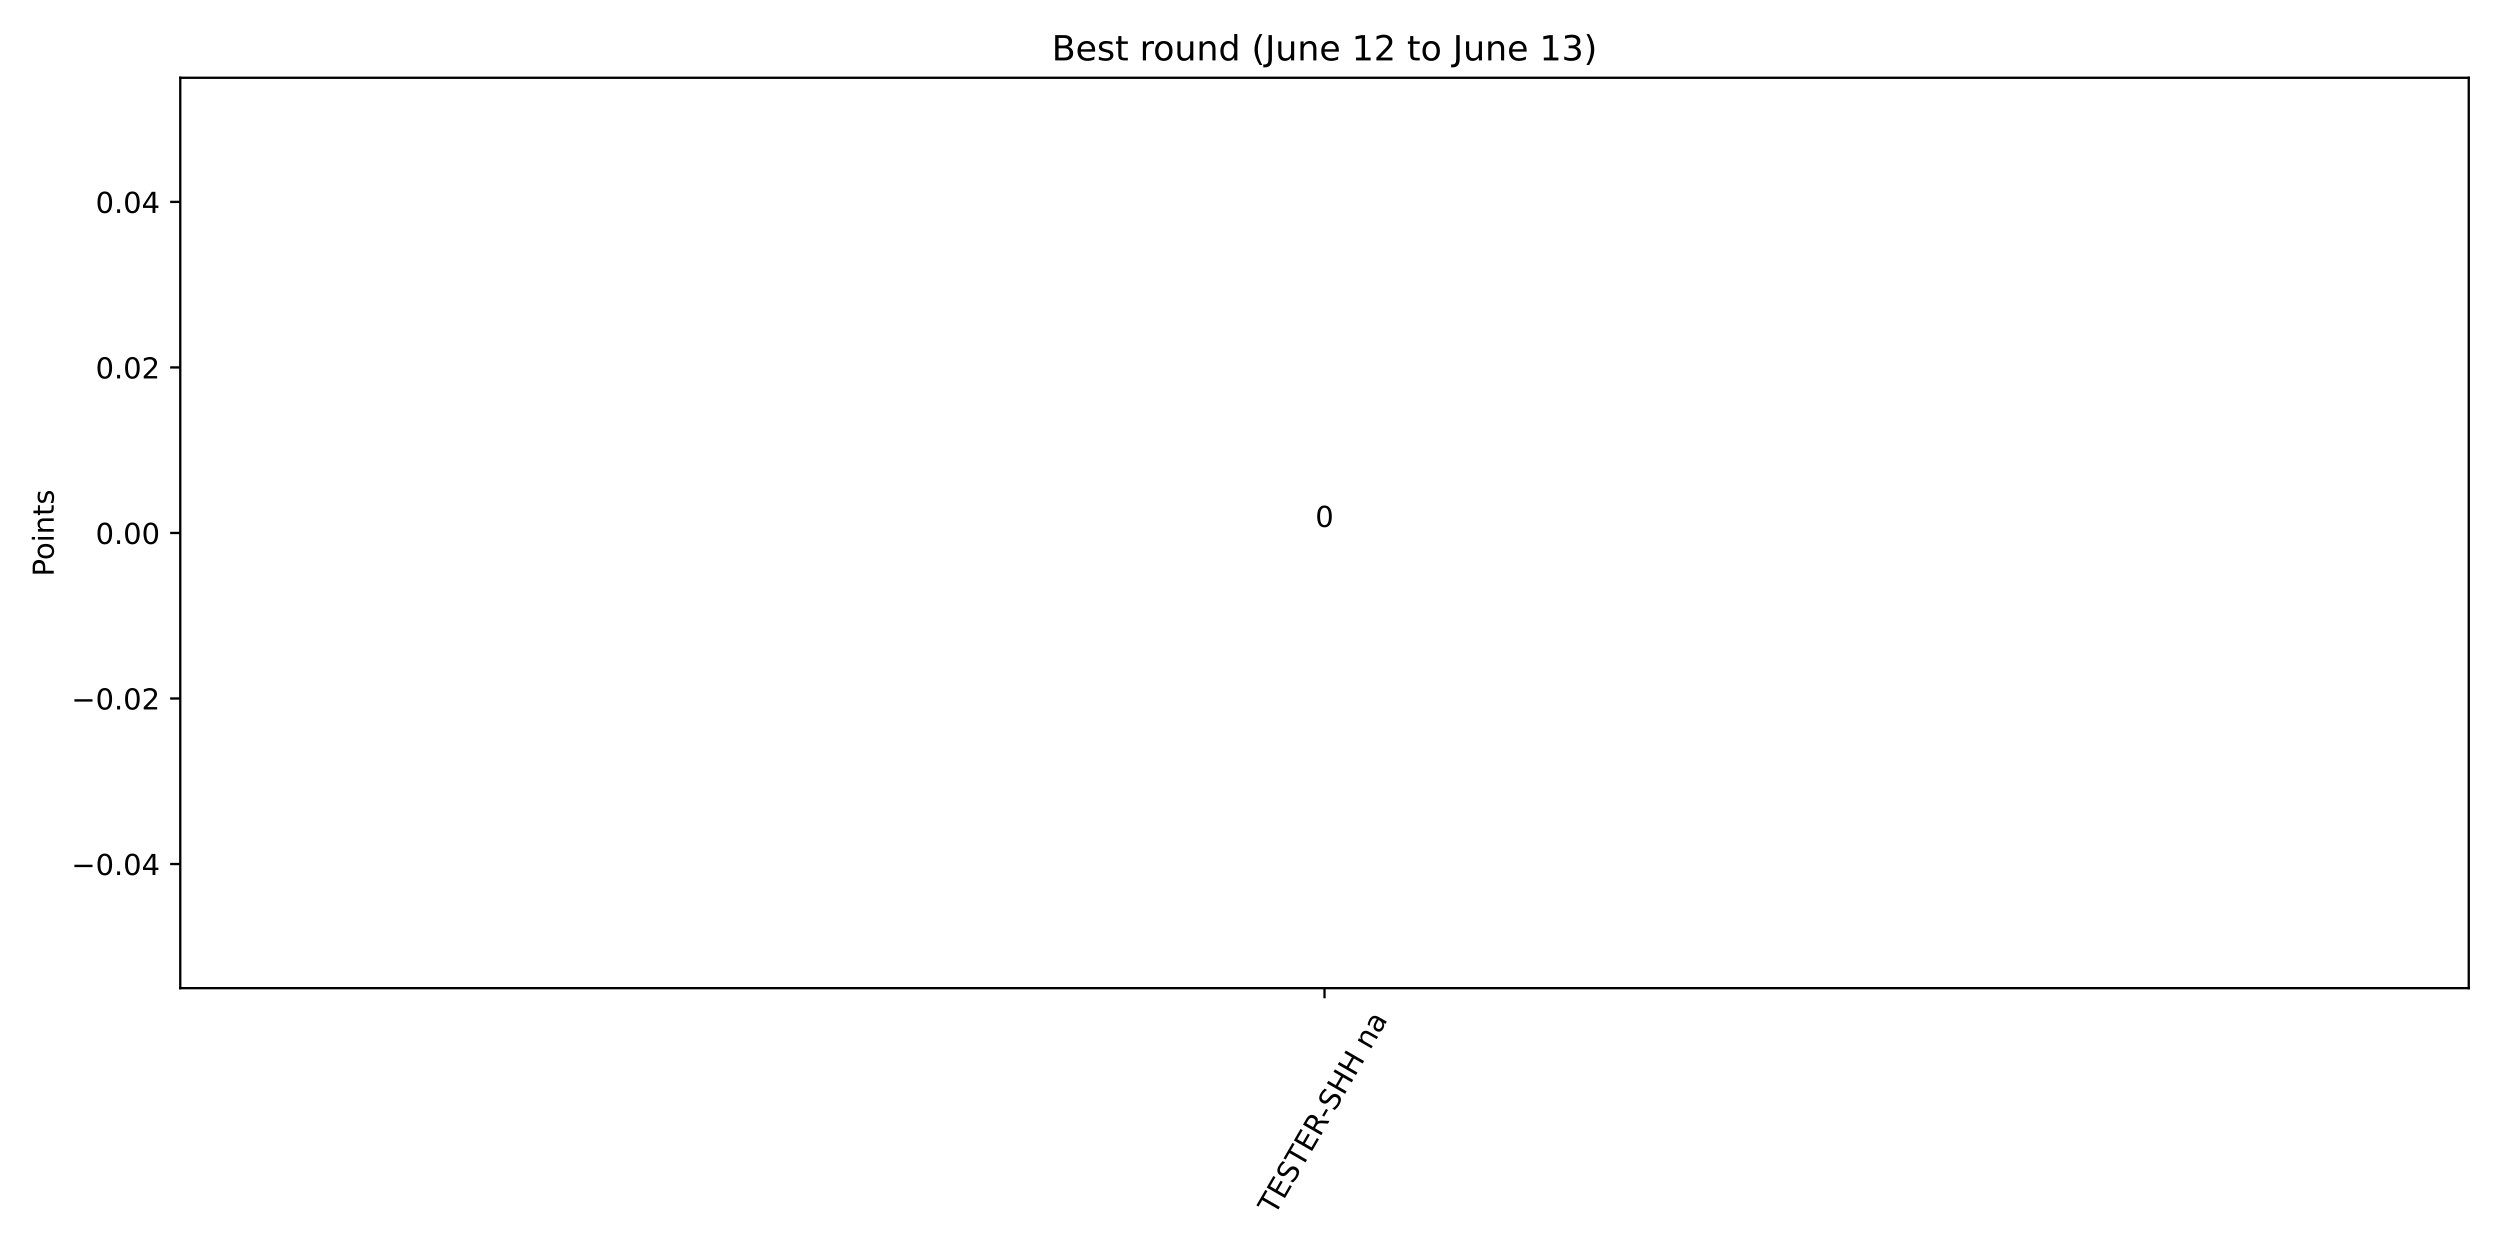
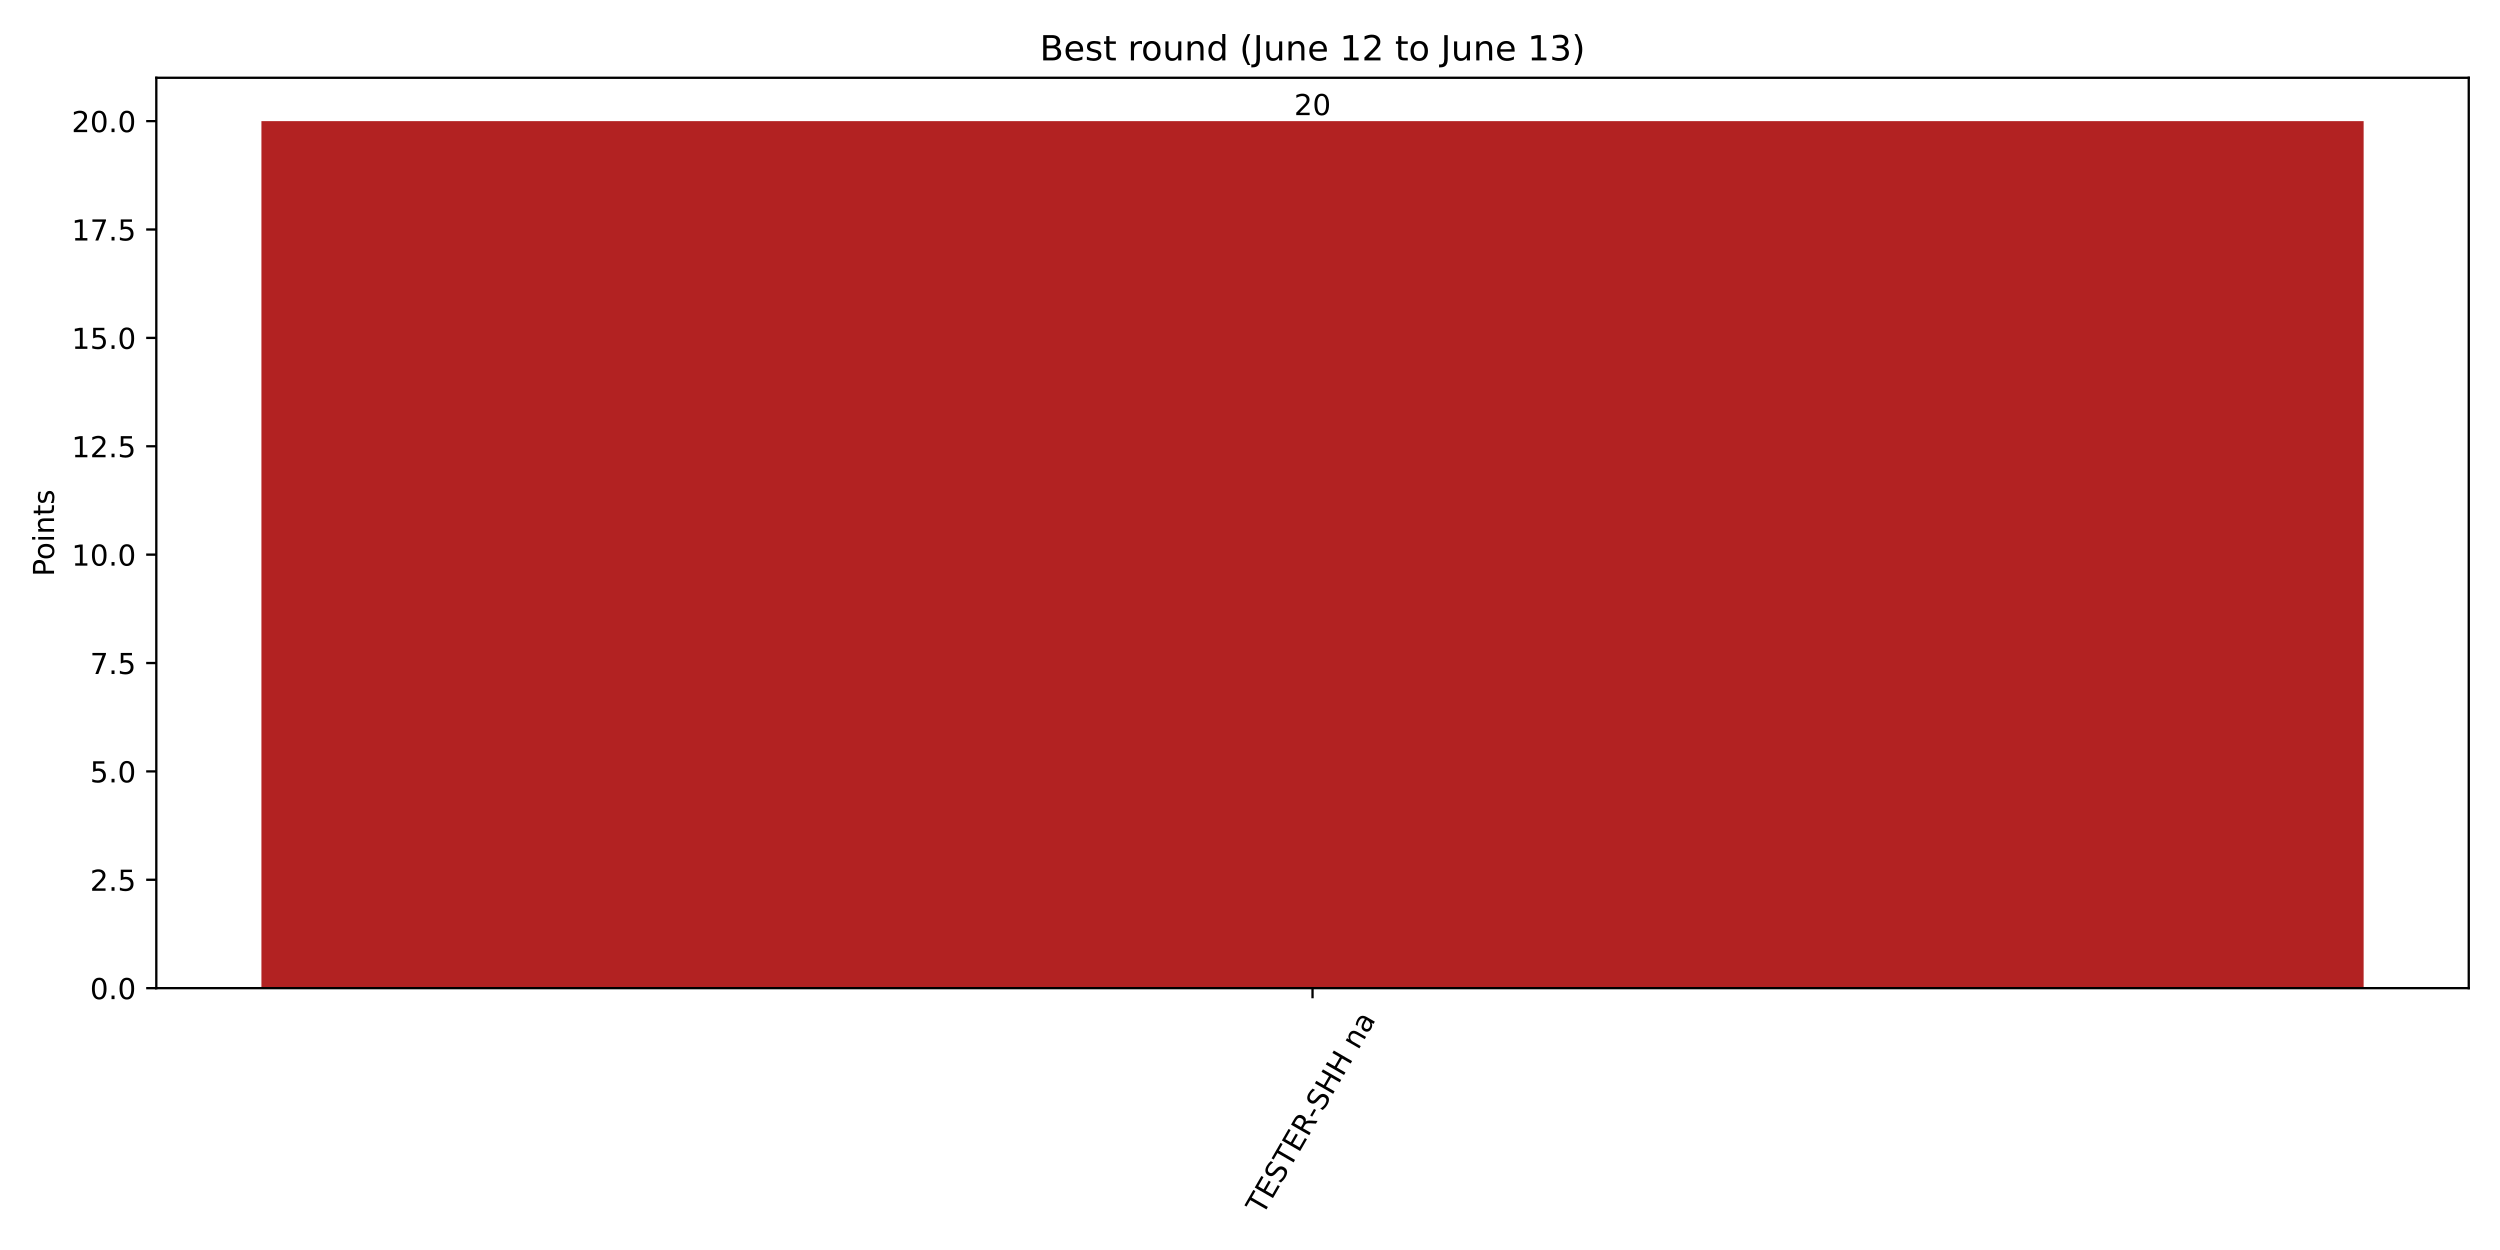
<svg xmlns="http://www.w3.org/2000/svg" xmlns:xlink="http://www.w3.org/1999/xlink" width="864pt" height="432pt" viewBox="0 0 864 432" version="1.1">
  <defs>
    <style type="text/css">*{stroke-linejoin: round; stroke-linecap: butt}</style>
  </defs>
  <g id="figure_1">
    <g id="patch_1">
      <path d="M 0 432  L 864 432  L 864 0  L 0 0  z " style="fill: #ffffff" />
    </g>
    <g id="axes_1">
      <g id="patch_2">
-         <path d="M 62.3 341.506  L 853.2 341.506  L 853.2 26.88  L 62.3 26.88  z " style="fill: #ffffff" />
+         <path d="M 54.02 341.506  L 853.2 341.506  L 853.2 26.88  L 54.02 26.88  z " style="fill: #ffffff" />
      </g>
      <g id="patch_3">
-         <path d="M 98.25 184.193  L 817.25 184.193  L 817.25 184.193  L 98.25 184.193  z " clip-path="url(#p512832b4fb)" style="fill: #b22222" />
+         <path d="M 90.346 341.506  L 816.874 341.506  L 816.874 41.862  L 90.346 41.862  z " clip-path="url(#p490dd5b508)" style="fill: #b22222" />
      </g>
      <g id="matplotlib.axis_1">
        <g id="xtick_1">
          <g id="line2d_1">
            <defs>
-               <path id="m9decd31176" d="M 0 0  L 0 3.5  " style="stroke: #000000; stroke-width: 0.8" />
+               <path id="md02e70cea1" d="M 0 0  L 0 3.5  " style="stroke: #000000; stroke-width: 0.8" />
            </defs>
            <g>
-               <use xlink:href="#m9decd31176" x="457.75" y="341.506" style="stroke: #000000; stroke-width: 0.8" />
+               <use xlink:href="#md02e70cea1" x="453.61" y="341.506" style="stroke: #000000; stroke-width: 0.8" />
            </g>
          </g>
          <g id="text_1">
-             <g transform="translate(440.542 420.1936) rotate(-60) scale(0.1 -0.1)">
+             <g transform="translate(436.402 420.1936) rotate(-60) scale(0.1 -0.1)">
              <defs>
                <path id="DejaVuSans-54" d="M -19 4666  L 3928 4666  L 3928 4134  L 2272 4134  L 2272 0  L 1638 0  L 1638 4134  L -19 4134  L -19 4666  z " transform="scale(0.015625)" />
                <path id="DejaVuSans-45" d="M 628 4666  L 3578 4666  L 3578 4134  L 1259 4134  L 1259 2753  L 3481 2753  L 3481 2222  L 1259 2222  L 1259 531  L 3634 531  L 3634 0  L 628 0  L 628 4666  z " transform="scale(0.015625)" />
                <path id="DejaVuSans-53" d="M 3425 4513  L 3425 3897  Q 3066 4069 2747 4153  Q 2428 4238 2131 4238  Q 1616 4238 1336 4038  Q 1056 3838 1056 3469  Q 1056 3159 1242 3001  Q 1428 2844 1947 2747  L 2328 2669  Q 3034 2534 3370 2195  Q 3706 1856 3706 1288  Q 3706 609 3251 259  Q 2797 -91 1919 -91  Q 1588 -91 1214 -16  Q 841 59 441 206  L 441 856  Q 825 641 1194 531  Q 1563 422 1919 422  Q 2459 422 2753 634  Q 3047 847 3047 1241  Q 3047 1584 2836 1778  Q 2625 1972 2144 2069  L 1759 2144  Q 1053 2284 737 2584  Q 422 2884 422 3419  Q 422 4038 858 4394  Q 1294 4750 2059 4750  Q 2388 4750 2728 4690  Q 3069 4631 3425 4513  z " transform="scale(0.015625)" />
                <path id="DejaVuSans-52" d="M 2841 2188  Q 3044 2119 3236 1894  Q 3428 1669 3622 1275  L 4263 0  L 3584 0  L 2988 1197  Q 2756 1666 2539 1819  Q 2322 1972 1947 1972  L 1259 1972  L 1259 0  L 628 0  L 628 4666  L 2053 4666  Q 2853 4666 3247 4331  Q 3641 3997 3641 3322  Q 3641 2881 3436 2590  Q 3231 2300 2841 2188  z M 1259 4147  L 1259 2491  L 2053 2491  Q 2509 2491 2742 2702  Q 2975 2913 2975 3322  Q 2975 3731 2742 3939  Q 2509 4147 2053 4147  L 1259 4147  z " transform="scale(0.015625)" />
                <path id="DejaVuSans-2d" d="M 313 2009  L 1997 2009  L 1997 1497  L 313 1497  L 313 2009  z " transform="scale(0.015625)" />
                <path id="DejaVuSans-48" d="M 628 4666  L 1259 4666  L 1259 2753  L 3553 2753  L 3553 4666  L 4184 4666  L 4184 0  L 3553 0  L 3553 2222  L 1259 2222  L 1259 0  L 628 0  L 628 4666  z " transform="scale(0.015625)" />
                <path id="DejaVuSans-20" transform="scale(0.015625)" />
                <path id="DejaVuSans-6e" d="M 3513 2113  L 3513 0  L 2938 0  L 2938 2094  Q 2938 2591 2744 2837  Q 2550 3084 2163 3084  Q 1697 3084 1428 2787  Q 1159 2491 1159 1978  L 1159 0  L 581 0  L 581 3500  L 1159 3500  L 1159 2956  Q 1366 3272 1645 3428  Q 1925 3584 2291 3584  Q 2894 3584 3203 3211  Q 3513 2838 3513 2113  z " transform="scale(0.015625)" />
                <path id="DejaVuSans-61" d="M 2194 1759  Q 1497 1759 1228 1600  Q 959 1441 959 1056  Q 959 750 1161 570  Q 1363 391 1709 391  Q 2188 391 2477 730  Q 2766 1069 2766 1631  L 2766 1759  L 2194 1759  z M 3341 1997  L 3341 0  L 2766 0  L 2766 531  Q 2569 213 2275 61  Q 1981 -91 1556 -91  Q 1019 -91 701 211  Q 384 513 384 1019  Q 384 1609 779 1909  Q 1175 2209 1959 2209  L 2766 2209  L 2766 2266  Q 2766 2663 2505 2880  Q 2244 3097 1772 3097  Q 1472 3097 1187 3025  Q 903 2953 641 2809  L 641 3341  Q 956 3463 1253 3523  Q 1550 3584 1831 3584  Q 2591 3584 2966 3190  Q 3341 2797 3341 1997  z " transform="scale(0.015625)" />
              </defs>
              <use xlink:href="#DejaVuSans-54" />
              <use xlink:href="#DejaVuSans-45" x="61.084" />
              <use xlink:href="#DejaVuSans-53" x="124.268" />
              <use xlink:href="#DejaVuSans-54" x="187.744" />
              <use xlink:href="#DejaVuSans-45" x="248.828" />
              <use xlink:href="#DejaVuSans-52" x="312.012" />
              <use xlink:href="#DejaVuSans-2d" x="377.494" />
              <use xlink:href="#DejaVuSans-53" x="413.578" />
              <use xlink:href="#DejaVuSans-48" x="477.055" />
              <use xlink:href="#DejaVuSans-48" x="552.25" />
              <use xlink:href="#DejaVuSans-20" x="627.445" />
              <use xlink:href="#DejaVuSans-6e" x="659.232" />
              <use xlink:href="#DejaVuSans-61" x="722.611" />
            </g>
          </g>
        </g>
      </g>
      <g id="matplotlib.axis_2">
        <g id="ytick_1">
          <g id="line2d_2">
            <defs>
-               <path id="m764526e8a8" d="M 0 0  L -3.5 0  " style="stroke: #000000; stroke-width: 0.8" />
+               <path id="m5544e2bdcb" d="M 0 0  L -3.5 0  " style="stroke: #000000; stroke-width: 0.8" />
            </defs>
            <g>
-               <use xlink:href="#m764526e8a8" x="62.3" y="298.603" style="stroke: #000000; stroke-width: 0.8" />
+               <use xlink:href="#m5544e2bdcb" x="54.02" y="341.506" style="stroke: #000000; stroke-width: 0.8" />
            </g>
          </g>
          <g id="text_2">
-             <g transform="translate(24.65469 302.4018) scale(0.1 -0.1)">
-               <defs>
-                 <path id="DejaVuSans-2212" d="M 678 2272  L 4684 2272  L 4684 1741  L 678 1741  L 678 2272  z " transform="scale(0.015625)" />
+             <g transform="translate(31.11688 345.3053) scale(0.1 -0.1)">
+               <defs>
                <path id="DejaVuSans-30" d="M 2034 4250  Q 1547 4250 1301 3770  Q 1056 3291 1056 2328  Q 1056 1369 1301 889  Q 1547 409 2034 409  Q 2525 409 2770 889  Q 3016 1369 3016 2328  Q 3016 3291 2770 3770  Q 2525 4250 2034 4250  z M 2034 4750  Q 2819 4750 3233 4129  Q 3647 3509 3647 2328  Q 3647 1150 3233 529  Q 2819 -91 2034 -91  Q 1250 -91 836 529  Q 422 1150 422 2328  Q 422 3509 836 4129  Q 1250 4750 2034 4750  z " transform="scale(0.015625)" />
                <path id="DejaVuSans-2e" d="M 684 794  L 1344 794  L 1344 0  L 684 0  L 684 794  z " transform="scale(0.015625)" />
-                 <path id="DejaVuSans-34" d="M 2419 4116  L 825 1625  L 2419 1625  L 2419 4116  z M 2253 4666  L 3047 4666  L 3047 1625  L 3713 1625  L 3713 1100  L 3047 1100  L 3047 0  L 2419 0  L 2419 1100  L 313 1100  L 313 1709  L 2253 4666  z " transform="scale(0.015625)" />
-               </defs>
-               <use xlink:href="#DejaVuSans-2212" />
-               <use xlink:href="#DejaVuSans-30" x="83.789" />
-               <use xlink:href="#DejaVuSans-2e" x="147.412" />
-               <use xlink:href="#DejaVuSans-30" x="179.199" />
-               <use xlink:href="#DejaVuSans-34" x="242.822" />
+               </defs>
+               <use xlink:href="#DejaVuSans-30" />
+               <use xlink:href="#DejaVuSans-2e" x="63.623" />
+               <use xlink:href="#DejaVuSans-30" x="95.41" />
            </g>
          </g>
        </g>
        <g id="ytick_2">
          <g id="line2d_3">
            <g>
-               <use xlink:href="#m764526e8a8" x="62.3" y="241.398" style="stroke: #000000; stroke-width: 0.8" />
+               <use xlink:href="#m5544e2bdcb" x="54.02" y="304.051" style="stroke: #000000; stroke-width: 0.8" />
            </g>
          </g>
          <g id="text_3">
-             <g transform="translate(24.65469 245.197) scale(0.1 -0.1)">
+             <g transform="translate(31.11688 307.8498) scale(0.1 -0.1)">
              <defs>
                <path id="DejaVuSans-32" d="M 1228 531  L 3431 531  L 3431 0  L 469 0  L 469 531  Q 828 903 1448 1529  Q 2069 2156 2228 2338  Q 2531 2678 2651 2914  Q 2772 3150 2772 3378  Q 2772 3750 2511 3984  Q 2250 4219 1831 4219  Q 1534 4219 1204 4116  Q 875 4013 500 3803  L 500 4441  Q 881 4594 1212 4672  Q 1544 4750 1819 4750  Q 2544 4750 2975 4387  Q 3406 4025 3406 3419  Q 3406 3131 3298 2873  Q 3191 2616 2906 2266  Q 2828 2175 2409 1742  Q 1991 1309 1228 531  z " transform="scale(0.015625)" />
-               </defs>
-               <use xlink:href="#DejaVuSans-2212" />
-               <use xlink:href="#DejaVuSans-30" x="83.789" />
-               <use xlink:href="#DejaVuSans-2e" x="147.412" />
-               <use xlink:href="#DejaVuSans-30" x="179.199" />
-               <use xlink:href="#DejaVuSans-32" x="242.822" />
+                 <path id="DejaVuSans-35" d="M 691 4666  L 3169 4666  L 3169 4134  L 1269 4134  L 1269 2991  Q 1406 3038 1543 3061  Q 1681 3084 1819 3084  Q 2600 3084 3056 2656  Q 3513 2228 3513 1497  Q 3513 744 3044 326  Q 2575 -91 1722 -91  Q 1428 -91 1123 -41  Q 819 9 494 109  L 494 744  Q 775 591 1075 516  Q 1375 441 1709 441  Q 2250 441 2565 725  Q 2881 1009 2881 1497  Q 2881 1984 2565 2268  Q 2250 2553 1709 2553  Q 1456 2553 1204 2497  Q 953 2441 691 2322  L 691 4666  z " transform="scale(0.015625)" />
+               </defs>
+               <use xlink:href="#DejaVuSans-32" />
+               <use xlink:href="#DejaVuSans-2e" x="63.623" />
+               <use xlink:href="#DejaVuSans-35" x="95.41" />
            </g>
          </g>
        </g>
        <g id="ytick_3">
          <g id="line2d_4">
            <g>
-               <use xlink:href="#m764526e8a8" x="62.3" y="184.193" style="stroke: #000000; stroke-width: 0.8" />
+               <use xlink:href="#m5544e2bdcb" x="54.02" y="266.595" style="stroke: #000000; stroke-width: 0.8" />
            </g>
          </g>
          <g id="text_4">
-             <g transform="translate(33.03437 187.9923) scale(0.1 -0.1)">
-               <use xlink:href="#DejaVuSans-30" />
+             <g transform="translate(31.11688 270.3943) scale(0.1 -0.1)">
+               <use xlink:href="#DejaVuSans-35" />
              <use xlink:href="#DejaVuSans-2e" x="63.623" />
              <use xlink:href="#DejaVuSans-30" x="95.41" />
-               <use xlink:href="#DejaVuSans-30" x="159.033" />
            </g>
          </g>
        </g>
        <g id="ytick_4">
          <g id="line2d_5">
            <g>
-               <use xlink:href="#m764526e8a8" x="62.3" y="126.988" style="stroke: #000000; stroke-width: 0.8" />
+               <use xlink:href="#m5544e2bdcb" x="54.02" y="229.14" style="stroke: #000000; stroke-width: 0.8" />
            </g>
          </g>
          <g id="text_5">
-             <g transform="translate(33.03437 130.7875) scale(0.1 -0.1)">
-               <use xlink:href="#DejaVuSans-30" />
-               <use xlink:href="#DejaVuSans-2e" x="63.623" />
-               <use xlink:href="#DejaVuSans-30" x="95.41" />
-               <use xlink:href="#DejaVuSans-32" x="159.033" />
+             <g transform="translate(31.11688 232.9389) scale(0.1 -0.1)">
+               <defs>
+                 <path id="DejaVuSans-37" d="M 525 4666  L 3525 4666  L 3525 4397  L 1831 0  L 1172 0  L 2766 4134  L 525 4134  L 525 4666  z " transform="scale(0.015625)" />
+               </defs>
+               <use xlink:href="#DejaVuSans-37" />
+               <use xlink:href="#DejaVuSans-2e" x="63.623" />
+               <use xlink:href="#DejaVuSans-35" x="95.41" />
            </g>
          </g>
        </g>
        <g id="ytick_5">
          <g id="line2d_6">
            <g>
-               <use xlink:href="#m764526e8a8" x="62.3" y="69.784" style="stroke: #000000; stroke-width: 0.8" />
+               <use xlink:href="#m5544e2bdcb" x="54.02" y="191.684" style="stroke: #000000; stroke-width: 0.8" />
            </g>
          </g>
          <g id="text_6">
-             <g transform="translate(33.03437 73.58278) scale(0.1 -0.1)">
-               <use xlink:href="#DejaVuSans-30" />
-               <use xlink:href="#DejaVuSans-2e" x="63.623" />
-               <use xlink:href="#DejaVuSans-30" x="95.41" />
-               <use xlink:href="#DejaVuSans-34" x="159.033" />
-             </g>
-           </g>
-         </g>
-         <g id="text_7">
-           <g transform="translate(18.575 199.2087) rotate(-90) scale(0.1 -0.1)">
+             <g transform="translate(24.75437 195.4834) scale(0.1 -0.1)">
+               <defs>
+                 <path id="DejaVuSans-31" d="M 794 531  L 1825 531  L 1825 4091  L 703 3866  L 703 4441  L 1819 4666  L 2450 4666  L 2450 531  L 3481 531  L 3481 0  L 794 0  L 794 531  z " transform="scale(0.015625)" />
+               </defs>
+               <use xlink:href="#DejaVuSans-31" />
+               <use xlink:href="#DejaVuSans-30" x="63.623" />
+               <use xlink:href="#DejaVuSans-2e" x="127.246" />
+               <use xlink:href="#DejaVuSans-30" x="159.033" />
+             </g>
+           </g>
+         </g>
+         <g id="ytick_6">
+           <g id="line2d_7">
+             <g>
+               <use xlink:href="#m5544e2bdcb" x="54.02" y="154.229" style="stroke: #000000; stroke-width: 0.8" />
+             </g>
+           </g>
+           <g id="text_7">
+             <g transform="translate(24.75437 158.0279) scale(0.1 -0.1)">
+               <use xlink:href="#DejaVuSans-31" />
+               <use xlink:href="#DejaVuSans-32" x="63.623" />
+               <use xlink:href="#DejaVuSans-2e" x="127.246" />
+               <use xlink:href="#DejaVuSans-35" x="159.033" />
+             </g>
+           </g>
+         </g>
+         <g id="ytick_7">
+           <g id="line2d_8">
+             <g>
+               <use xlink:href="#m5544e2bdcb" x="54.02" y="116.773" style="stroke: #000000; stroke-width: 0.8" />
+             </g>
+           </g>
+           <g id="text_8">
+             <g transform="translate(24.75437 120.5724) scale(0.1 -0.1)">
+               <use xlink:href="#DejaVuSans-31" />
+               <use xlink:href="#DejaVuSans-35" x="63.623" />
+               <use xlink:href="#DejaVuSans-2e" x="127.246" />
+               <use xlink:href="#DejaVuSans-30" x="159.033" />
+             </g>
+           </g>
+         </g>
+         <g id="ytick_8">
+           <g id="line2d_9">
+             <g>
+               <use xlink:href="#m5544e2bdcb" x="54.02" y="79.318" style="stroke: #000000; stroke-width: 0.8" />
+             </g>
+           </g>
+           <g id="text_9">
+             <g transform="translate(24.75437 83.1169) scale(0.1 -0.1)">
+               <use xlink:href="#DejaVuSans-31" />
+               <use xlink:href="#DejaVuSans-37" x="63.623" />
+               <use xlink:href="#DejaVuSans-2e" x="127.246" />
+               <use xlink:href="#DejaVuSans-35" x="159.033" />
+             </g>
+           </g>
+         </g>
+         <g id="ytick_9">
+           <g id="line2d_10">
+             <g>
+               <use xlink:href="#m5544e2bdcb" x="54.02" y="41.862" style="stroke: #000000; stroke-width: 0.8" />
+             </g>
+           </g>
+           <g id="text_10">
+             <g transform="translate(24.75437 45.66141) scale(0.1 -0.1)">
+               <use xlink:href="#DejaVuSans-32" />
+               <use xlink:href="#DejaVuSans-30" x="63.623" />
+               <use xlink:href="#DejaVuSans-2e" x="127.246" />
+               <use xlink:href="#DejaVuSans-30" x="159.033" />
+             </g>
+           </g>
+         </g>
+         <g id="text_11">
+           <g transform="translate(18.67469 199.2087) rotate(-90) scale(0.1 -0.1)">
            <defs>
              <path id="DejaVuSans-50" d="M 1259 4147  L 1259 2394  L 2053 2394  Q 2494 2394 2734 2622  Q 2975 2850 2975 3272  Q 2975 3691 2734 3919  Q 2494 4147 2053 4147  L 1259 4147  z M 628 4666  L 2053 4666  Q 2838 4666 3239 4311  Q 3641 3956 3641 3272  Q 3641 2581 3239 2228  Q 2838 1875 2053 1875  L 1259 1875  L 1259 0  L 628 0  L 628 4666  z " transform="scale(0.015625)" />
              <path id="DejaVuSans-6f" d="M 1959 3097  Q 1497 3097 1228 2736  Q 959 2375 959 1747  Q 959 1119 1226 758  Q 1494 397 1959 397  Q 2419 397 2687 759  Q 2956 1122 2956 1747  Q 2956 2369 2687 2733  Q 2419 3097 1959 3097  z M 1959 3584  Q 2709 3584 3137 3096  Q 3566 2609 3566 1747  Q 3566 888 3137 398  Q 2709 -91 1959 -91  Q 1206 -91 779 398  Q 353 888 353 1747  Q 353 2609 779 3096  Q 1206 3584 1959 3584  z " transform="scale(0.015625)" />
              <path id="DejaVuSans-69" d="M 603 3500  L 1178 3500  L 1178 0  L 603 0  L 603 3500  z M 603 4863  L 1178 4863  L 1178 4134  L 603 4134  L 603 4863  z " transform="scale(0.015625)" />
              <path id="DejaVuSans-74" d="M 1172 4494  L 1172 3500  L 2356 3500  L 2356 3053  L 1172 3053  L 1172 1153  Q 1172 725 1289 603  Q 1406 481 1766 481  L 2356 481  L 2356 0  L 1766 0  Q 1100 0 847 248  Q 594 497 594 1153  L 594 3053  L 172 3053  L 172 3500  L 594 3500  L 594 4494  L 1172 4494  z " transform="scale(0.015625)" />
              <path id="DejaVuSans-73" d="M 2834 3397  L 2834 2853  Q 2591 2978 2328 3040  Q 2066 3103 1784 3103  Q 1356 3103 1142 2972  Q 928 2841 928 2578  Q 928 2378 1081 2264  Q 1234 2150 1697 2047  L 1894 2003  Q 2506 1872 2764 1633  Q 3022 1394 3022 966  Q 3022 478 2636 193  Q 2250 -91 1575 -91  Q 1294 -91 989 -36  Q 684 19 347 128  L 347 722  Q 666 556 975 473  Q 1284 391 1588 391  Q 1994 391 2212 530  Q 2431 669 2431 922  Q 2431 1156 2273 1281  Q 2116 1406 1581 1522  L 1381 1569  Q 847 1681 609 1914  Q 372 2147 372 2553  Q 372 3047 722 3315  Q 1072 3584 1716 3584  Q 2034 3584 2315 3537  Q 2597 3491 2834 3397  z " transform="scale(0.015625)" />
            </defs>
            <use xlink:href="#DejaVuSans-50" />
            <use xlink:href="#DejaVuSans-6f" x="56.678" />
            <use xlink:href="#DejaVuSans-69" x="117.859" />
            <use xlink:href="#DejaVuSans-6e" x="145.643" />
            <use xlink:href="#DejaVuSans-74" x="209.021" />
            <use xlink:href="#DejaVuSans-73" x="248.23" />
          </g>
        </g>
      </g>
      <g id="patch_4">
-         <path d="M 62.3 341.506  L 62.3 26.88  " style="fill: none; stroke: #000000; stroke-width: 0.8; stroke-linejoin: miter; stroke-linecap: square" />
+         <path d="M 54.02 341.506  L 54.02 26.88  " style="fill: none; stroke: #000000; stroke-width: 0.8; stroke-linejoin: miter; stroke-linecap: square" />
      </g>
      <g id="patch_5">
        <path d="M 853.2 341.506  L 853.2 26.88  " style="fill: none; stroke: #000000; stroke-width: 0.8; stroke-linejoin: miter; stroke-linecap: square" />
      </g>
      <g id="patch_6">
-         <path d="M 62.3 341.506  L 853.2 341.506  " style="fill: none; stroke: #000000; stroke-width: 0.8; stroke-linejoin: miter; stroke-linecap: square" />
+         <path d="M 54.02 341.506  L 853.2 341.506  " style="fill: none; stroke: #000000; stroke-width: 0.8; stroke-linejoin: miter; stroke-linecap: square" />
      </g>
      <g id="patch_7">
-         <path d="M 62.3 26.88  L 853.2 26.88  " style="fill: none; stroke: #000000; stroke-width: 0.8; stroke-linejoin: miter; stroke-linecap: square" />
-       </g>
-       <g id="text_8">
-         <g transform="translate(454.5688 182.1134) scale(0.1 -0.1)">
-           <use xlink:href="#DejaVuSans-30" />
-         </g>
-       </g>
-       <g id="text_9">
-         <g transform="translate(363.4966 20.88) scale(0.12 -0.12)">
+         <path d="M 54.02 26.88  L 853.2 26.88  " style="fill: none; stroke: #000000; stroke-width: 0.8; stroke-linejoin: miter; stroke-linecap: square" />
+       </g>
+       <g id="text_12">
+         <g transform="translate(447.2475 39.78251) scale(0.1 -0.1)">
+           <use xlink:href="#DejaVuSans-32" />
+           <use xlink:href="#DejaVuSans-30" x="63.623" />
+         </g>
+       </g>
+       <g id="text_13">
+         <g transform="translate(359.3566 20.88) scale(0.12 -0.12)">
          <defs>
            <path id="DejaVuSans-42" d="M 1259 2228  L 1259 519  L 2272 519  Q 2781 519 3026 730  Q 3272 941 3272 1375  Q 3272 1813 3026 2020  Q 2781 2228 2272 2228  L 1259 2228  z M 1259 4147  L 1259 2741  L 2194 2741  Q 2656 2741 2882 2914  Q 3109 3088 3109 3444  Q 3109 3797 2882 3972  Q 2656 4147 2194 4147  L 1259 4147  z M 628 4666  L 2241 4666  Q 2963 4666 3353 4366  Q 3744 4066 3744 3513  Q 3744 3084 3544 2831  Q 3344 2578 2956 2516  Q 3422 2416 3680 2098  Q 3938 1781 3938 1306  Q 3938 681 3513 340  Q 3088 0 2303 0  L 628 0  L 628 4666  z " transform="scale(0.015625)" />
            <path id="DejaVuSans-65" d="M 3597 1894  L 3597 1613  L 953 1613  Q 991 1019 1311 708  Q 1631 397 2203 397  Q 2534 397 2845 478  Q 3156 559 3463 722  L 3463 178  Q 3153 47 2828 -22  Q 2503 -91 2169 -91  Q 1331 -91 842 396  Q 353 884 353 1716  Q 353 2575 817 3079  Q 1281 3584 2069 3584  Q 2775 3584 3186 3129  Q 3597 2675 3597 1894  z M 3022 2063  Q 3016 2534 2758 2815  Q 2500 3097 2075 3097  Q 1594 3097 1305 2825  Q 1016 2553 972 2059  L 3022 2063  z " transform="scale(0.015625)" />
            <path id="DejaVuSans-72" d="M 2631 2963  Q 2534 3019 2420 3045  Q 2306 3072 2169 3072  Q 1681 3072 1420 2755  Q 1159 2438 1159 1844  L 1159 0  L 581 0  L 581 3500  L 1159 3500  L 1159 2956  Q 1341 3275 1631 3429  Q 1922 3584 2338 3584  Q 2397 3584 2469 3576  Q 2541 3569 2628 3553  L 2631 2963  z " transform="scale(0.015625)" />
            <path id="DejaVuSans-75" d="M 544 1381  L 544 3500  L 1119 3500  L 1119 1403  Q 1119 906 1312 657  Q 1506 409 1894 409  Q 2359 409 2629 706  Q 2900 1003 2900 1516  L 2900 3500  L 3475 3500  L 3475 0  L 2900 0  L 2900 538  Q 2691 219 2414 64  Q 2138 -91 1772 -91  Q 1169 -91 856 284  Q 544 659 544 1381  z M 1991 3584  L 1991 3584  z " transform="scale(0.015625)" />
            <path id="DejaVuSans-64" d="M 2906 2969  L 2906 4863  L 3481 4863  L 3481 0  L 2906 0  L 2906 525  Q 2725 213 2448 61  Q 2172 -91 1784 -91  Q 1150 -91 751 415  Q 353 922 353 1747  Q 353 2572 751 3078  Q 1150 3584 1784 3584  Q 2172 3584 2448 3432  Q 2725 3281 2906 2969  z M 947 1747  Q 947 1113 1208 752  Q 1469 391 1925 391  Q 2381 391 2643 752  Q 2906 1113 2906 1747  Q 2906 2381 2643 2742  Q 2381 3103 1925 3103  Q 1469 3103 1208 2742  Q 947 2381 947 1747  z " transform="scale(0.015625)" />
            <path id="DejaVuSans-28" d="M 1984 4856  Q 1566 4138 1362 3434  Q 1159 2731 1159 2009  Q 1159 1288 1364 580  Q 1569 -128 1984 -844  L 1484 -844  Q 1016 -109 783 600  Q 550 1309 550 2009  Q 550 2706 781 3412  Q 1013 4119 1484 4856  L 1984 4856  z " transform="scale(0.015625)" />
            <path id="DejaVuSans-4a" d="M 628 4666  L 1259 4666  L 1259 325  Q 1259 -519 939 -900  Q 619 -1281 -91 -1281  L -331 -1281  L -331 -750  L -134 -750  Q 284 -750 456 -515  Q 628 -281 628 325  L 628 4666  z " transform="scale(0.015625)" />
-             <path id="DejaVuSans-31" d="M 794 531  L 1825 531  L 1825 4091  L 703 3866  L 703 4441  L 1819 4666  L 2450 4666  L 2450 531  L 3481 531  L 3481 0  L 794 0  L 794 531  z " transform="scale(0.015625)" />
            <path id="DejaVuSans-33" d="M 2597 2516  Q 3050 2419 3304 2112  Q 3559 1806 3559 1356  Q 3559 666 3084 287  Q 2609 -91 1734 -91  Q 1441 -91 1130 -33  Q 819 25 488 141  L 488 750  Q 750 597 1062 519  Q 1375 441 1716 441  Q 2309 441 2620 675  Q 2931 909 2931 1356  Q 2931 1769 2642 2001  Q 2353 2234 1838 2234  L 1294 2234  L 1294 2753  L 1863 2753  Q 2328 2753 2575 2939  Q 2822 3125 2822 3475  Q 2822 3834 2567 4026  Q 2313 4219 1838 4219  Q 1578 4219 1281 4162  Q 984 4106 628 3988  L 628 4550  Q 988 4650 1302 4700  Q 1616 4750 1894 4750  Q 2613 4750 3031 4423  Q 3450 4097 3450 3541  Q 3450 3153 3228 2886  Q 3006 2619 2597 2516  z " transform="scale(0.015625)" />
            <path id="DejaVuSans-29" d="M 513 4856  L 1013 4856  Q 1481 4119 1714 3412  Q 1947 2706 1947 2009  Q 1947 1309 1714 600  Q 1481 -109 1013 -844  L 513 -844  Q 928 -128 1133 580  Q 1338 1288 1338 2009  Q 1338 2731 1133 3434  Q 928 4138 513 4856  z " transform="scale(0.015625)" />
          </defs>
          <use xlink:href="#DejaVuSans-42" />
          <use xlink:href="#DejaVuSans-65" x="68.604" />
          <use xlink:href="#DejaVuSans-73" x="130.127" />
          <use xlink:href="#DejaVuSans-74" x="182.227" />
          <use xlink:href="#DejaVuSans-20" x="221.436" />
          <use xlink:href="#DejaVuSans-72" x="253.223" />
          <use xlink:href="#DejaVuSans-6f" x="292.086" />
          <use xlink:href="#DejaVuSans-75" x="353.268" />
          <use xlink:href="#DejaVuSans-6e" x="416.646" />
          <use xlink:href="#DejaVuSans-64" x="480.025" />
          <use xlink:href="#DejaVuSans-20" x="543.502" />
          <use xlink:href="#DejaVuSans-28" x="575.289" />
          <use xlink:href="#DejaVuSans-4a" x="614.303" />
          <use xlink:href="#DejaVuSans-75" x="643.795" />
          <use xlink:href="#DejaVuSans-6e" x="707.174" />
          <use xlink:href="#DejaVuSans-65" x="770.553" />
          <use xlink:href="#DejaVuSans-20" x="832.076" />
          <use xlink:href="#DejaVuSans-31" x="863.863" />
          <use xlink:href="#DejaVuSans-32" x="927.486" />
          <use xlink:href="#DejaVuSans-20" x="991.109" />
          <use xlink:href="#DejaVuSans-74" x="1022.896" />
          <use xlink:href="#DejaVuSans-6f" x="1062.105" />
          <use xlink:href="#DejaVuSans-20" x="1123.287" />
          <use xlink:href="#DejaVuSans-4a" x="1155.074" />
          <use xlink:href="#DejaVuSans-75" x="1184.566" />
          <use xlink:href="#DejaVuSans-6e" x="1247.945" />
          <use xlink:href="#DejaVuSans-65" x="1311.324" />
          <use xlink:href="#DejaVuSans-20" x="1372.848" />
          <use xlink:href="#DejaVuSans-31" x="1404.635" />
          <use xlink:href="#DejaVuSans-33" x="1468.258" />
          <use xlink:href="#DejaVuSans-29" x="1531.881" />
        </g>
      </g>
    </g>
  </g>
  <defs>
-     <clipPath id="p512832b4fb">
-       <rect x="62.3" y="26.88" width="790.9" height="314.626" />
+     <clipPath id="p490dd5b508">
+       <rect x="54.02" y="26.88" width="799.18" height="314.626" />
    </clipPath>
  </defs>
</svg>
